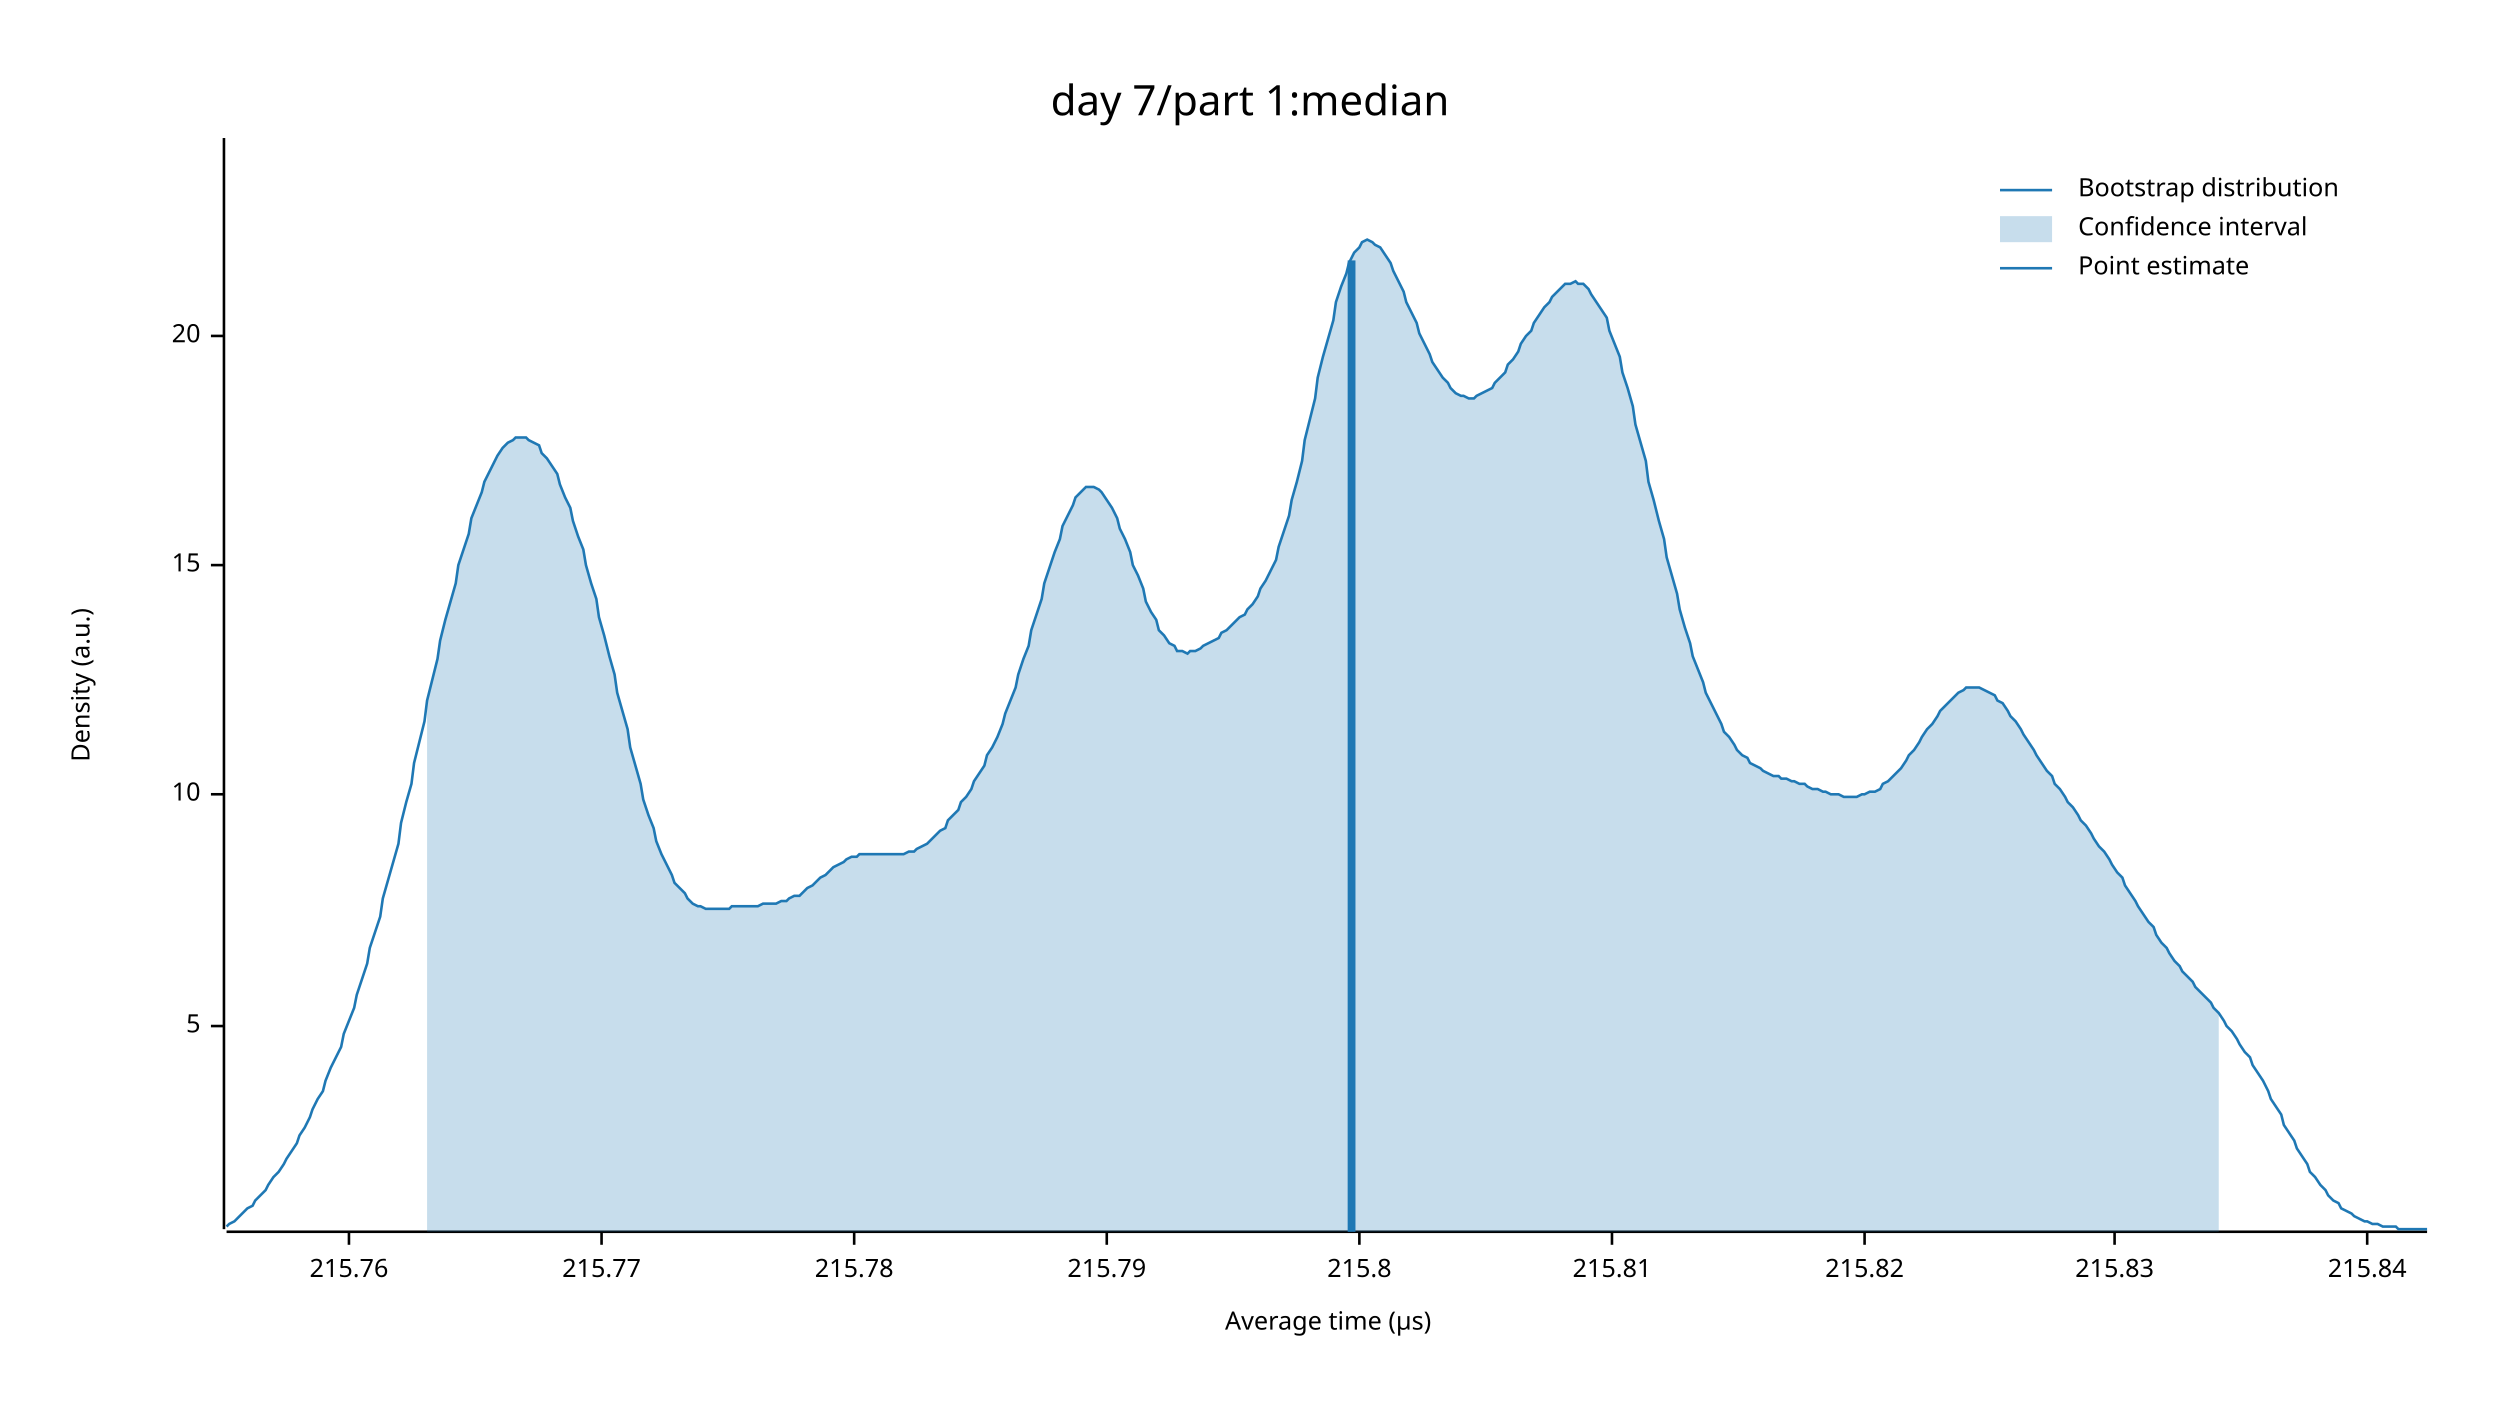
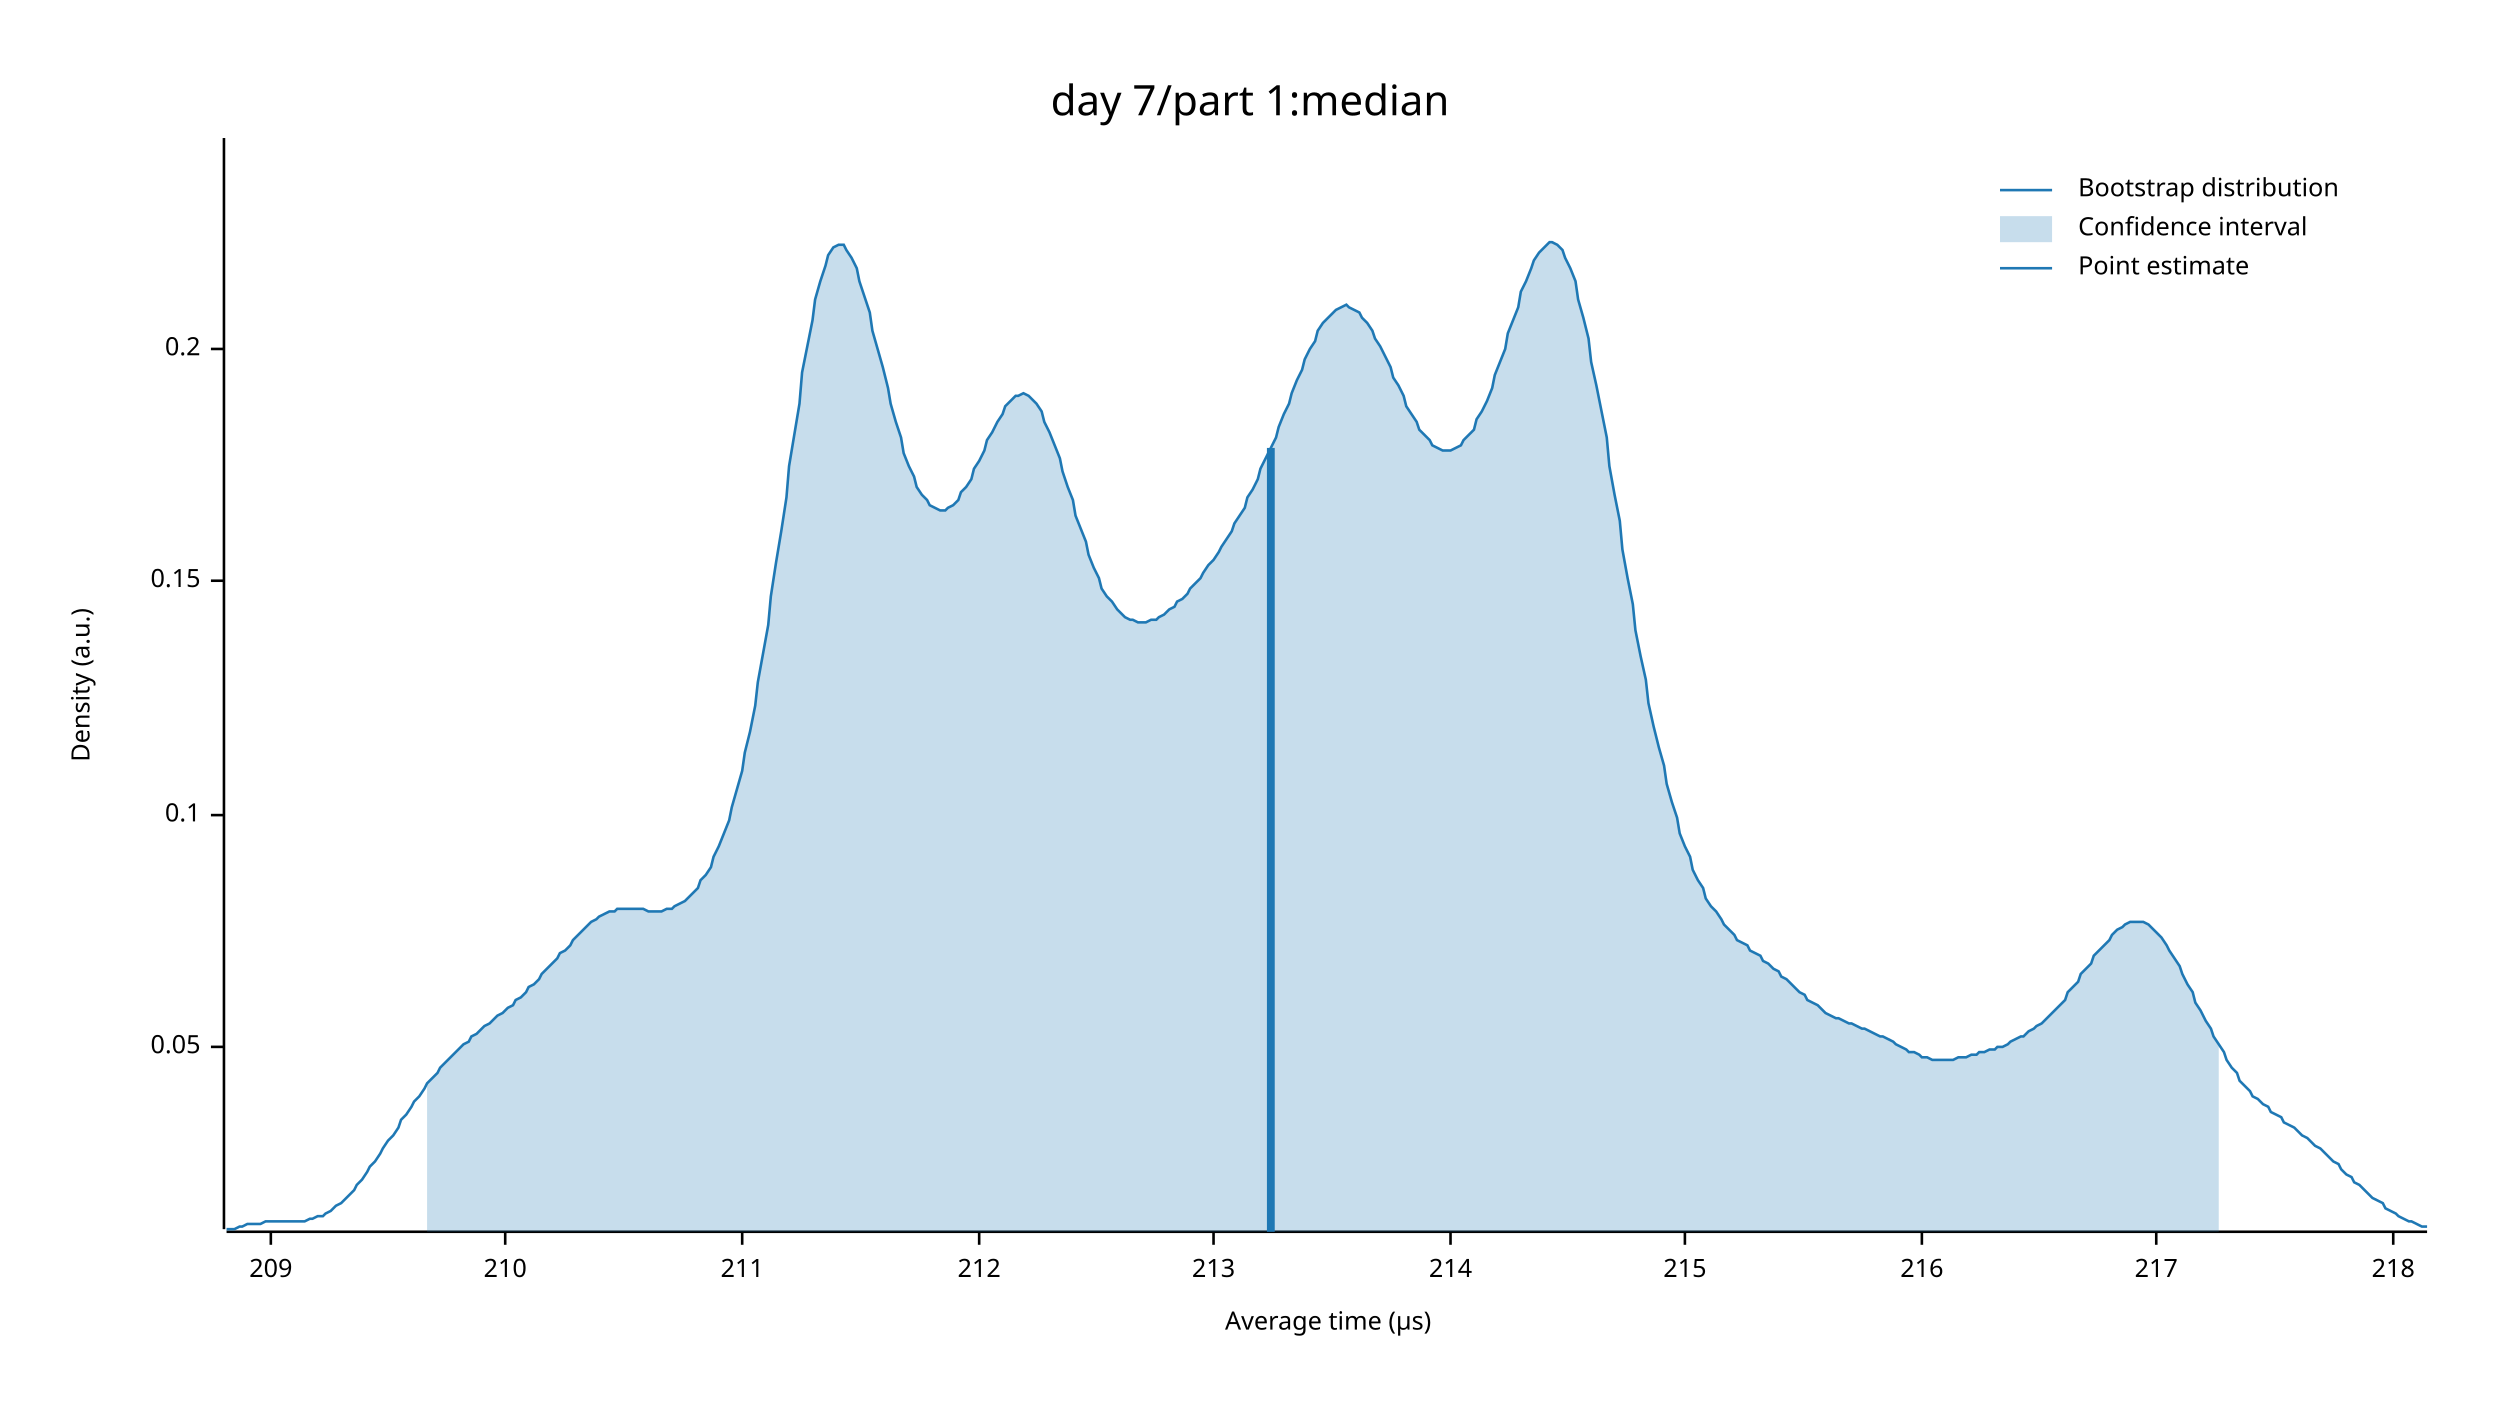
<svg xmlns="http://www.w3.org/2000/svg" width="960" height="540" viewBox="0 0 960 540">
  <text x="480" y="32" dy="0.76em" text-anchor="middle" font-family="sans-serif" font-size="16.129" opacity="1" fill="#000000">
day 7/part 1:median
</text>
  <text x="27" y="263" dy="0.76em" text-anchor="middle" font-family="sans-serif" font-size="9.677" opacity="1" fill="#000000" transform="rotate(270, 27, 263)">
Density (a.u.)
</text>
  <text x="510" y="513" dy="-0.5ex" text-anchor="middle" font-family="sans-serif" font-size="9.677" opacity="1" fill="#000000">
Average time (µs)
</text>
  <polyline fill="none" opacity="1" stroke="#000000" stroke-width="1" points="86,53 86,472 " />
-   <text x="77" y="394" dy="0.5ex" text-anchor="end" font-family="sans-serif" font-size="9.677" opacity="1" fill="#000000">
- 5
+   <text x="77" y="402" dy="0.5ex" text-anchor="end" font-family="sans-serif" font-size="9.677" opacity="1" fill="#000000">
+ 0.05
</text>
-   <polyline fill="none" opacity="1" stroke="#000000" stroke-width="1" points="81,394 86,394 " />
-   <text x="77" y="305" dy="0.5ex" text-anchor="end" font-family="sans-serif" font-size="9.677" opacity="1" fill="#000000">
- 10
+   <polyline fill="none" opacity="1" stroke="#000000" stroke-width="1" points="81,402 86,402 " />
+   <text x="77" y="313" dy="0.5ex" text-anchor="end" font-family="sans-serif" font-size="9.677" opacity="1" fill="#000000">
+ 0.1
</text>
-   <polyline fill="none" opacity="1" stroke="#000000" stroke-width="1" points="81,305 86,305 " />
-   <text x="77" y="217" dy="0.5ex" text-anchor="end" font-family="sans-serif" font-size="9.677" opacity="1" fill="#000000">
- 15
+   <polyline fill="none" opacity="1" stroke="#000000" stroke-width="1" points="81,313 86,313 " />
+   <text x="77" y="223" dy="0.5ex" text-anchor="end" font-family="sans-serif" font-size="9.677" opacity="1" fill="#000000">
+ 0.15
</text>
-   <polyline fill="none" opacity="1" stroke="#000000" stroke-width="1" points="81,217 86,217 " />
-   <text x="77" y="129" dy="0.5ex" text-anchor="end" font-family="sans-serif" font-size="9.677" opacity="1" fill="#000000">
- 20
+   <polyline fill="none" opacity="1" stroke="#000000" stroke-width="1" points="81,223 86,223 " />
+   <text x="77" y="134" dy="0.5ex" text-anchor="end" font-family="sans-serif" font-size="9.677" opacity="1" fill="#000000">
+ 0.2
</text>
-   <polyline fill="none" opacity="1" stroke="#000000" stroke-width="1" points="81,129 86,129 " />
+   <polyline fill="none" opacity="1" stroke="#000000" stroke-width="1" points="81,134 86,134 " />
  <polyline fill="none" opacity="1" stroke="#000000" stroke-width="1" points="87,473 932,473 " />
-   <text x="134" y="483" dy="0.76em" text-anchor="middle" font-family="sans-serif" font-size="9.677" opacity="1" fill="#000000">
- 215.76
+   <text x="104" y="483" dy="0.76em" text-anchor="middle" font-family="sans-serif" font-size="9.677" opacity="1" fill="#000000">
+ 209
</text>
-   <polyline fill="none" opacity="1" stroke="#000000" stroke-width="1" points="134,473 134,478 " />
-   <text x="231" y="483" dy="0.76em" text-anchor="middle" font-family="sans-serif" font-size="9.677" opacity="1" fill="#000000">
- 215.77
+   <polyline fill="none" opacity="1" stroke="#000000" stroke-width="1" points="104,473 104,478 " />
+   <text x="194" y="483" dy="0.76em" text-anchor="middle" font-family="sans-serif" font-size="9.677" opacity="1" fill="#000000">
+ 210
</text>
-   <polyline fill="none" opacity="1" stroke="#000000" stroke-width="1" points="231,473 231,478 " />
-   <text x="328" y="483" dy="0.76em" text-anchor="middle" font-family="sans-serif" font-size="9.677" opacity="1" fill="#000000">
- 215.78
+   <polyline fill="none" opacity="1" stroke="#000000" stroke-width="1" points="194,473 194,478 " />
+   <text x="285" y="483" dy="0.76em" text-anchor="middle" font-family="sans-serif" font-size="9.677" opacity="1" fill="#000000">
+ 211
</text>
-   <polyline fill="none" opacity="1" stroke="#000000" stroke-width="1" points="328,473 328,478 " />
-   <text x="425" y="483" dy="0.76em" text-anchor="middle" font-family="sans-serif" font-size="9.677" opacity="1" fill="#000000">
- 215.79
+   <polyline fill="none" opacity="1" stroke="#000000" stroke-width="1" points="285,473 285,478 " />
+   <text x="376" y="483" dy="0.76em" text-anchor="middle" font-family="sans-serif" font-size="9.677" opacity="1" fill="#000000">
+ 212
</text>
-   <polyline fill="none" opacity="1" stroke="#000000" stroke-width="1" points="425,473 425,478 " />
-   <text x="522" y="483" dy="0.76em" text-anchor="middle" font-family="sans-serif" font-size="9.677" opacity="1" fill="#000000">
- 215.8
+   <polyline fill="none" opacity="1" stroke="#000000" stroke-width="1" points="376,473 376,478 " />
+   <text x="466" y="483" dy="0.76em" text-anchor="middle" font-family="sans-serif" font-size="9.677" opacity="1" fill="#000000">
+ 213
</text>
-   <polyline fill="none" opacity="1" stroke="#000000" stroke-width="1" points="522,473 522,478 " />
-   <text x="619" y="483" dy="0.76em" text-anchor="middle" font-family="sans-serif" font-size="9.677" opacity="1" fill="#000000">
- 215.81
+   <polyline fill="none" opacity="1" stroke="#000000" stroke-width="1" points="466,473 466,478 " />
+   <text x="557" y="483" dy="0.76em" text-anchor="middle" font-family="sans-serif" font-size="9.677" opacity="1" fill="#000000">
+ 214
</text>
-   <polyline fill="none" opacity="1" stroke="#000000" stroke-width="1" points="619,473 619,478 " />
-   <text x="716" y="483" dy="0.76em" text-anchor="middle" font-family="sans-serif" font-size="9.677" opacity="1" fill="#000000">
- 215.82
+   <polyline fill="none" opacity="1" stroke="#000000" stroke-width="1" points="557,473 557,478 " />
+   <text x="647" y="483" dy="0.76em" text-anchor="middle" font-family="sans-serif" font-size="9.677" opacity="1" fill="#000000">
+ 215
</text>
-   <polyline fill="none" opacity="1" stroke="#000000" stroke-width="1" points="716,473 716,478 " />
-   <text x="812" y="483" dy="0.76em" text-anchor="middle" font-family="sans-serif" font-size="9.677" opacity="1" fill="#000000">
- 215.83
+   <polyline fill="none" opacity="1" stroke="#000000" stroke-width="1" points="647,473 647,478 " />
+   <text x="738" y="483" dy="0.76em" text-anchor="middle" font-family="sans-serif" font-size="9.677" opacity="1" fill="#000000">
+ 216
</text>
-   <polyline fill="none" opacity="1" stroke="#000000" stroke-width="1" points="812,473 812,478 " />
-   <text x="909" y="483" dy="0.76em" text-anchor="middle" font-family="sans-serif" font-size="9.677" opacity="1" fill="#000000">
- 215.84
+   <polyline fill="none" opacity="1" stroke="#000000" stroke-width="1" points="738,473 738,478 " />
+   <text x="828" y="483" dy="0.76em" text-anchor="middle" font-family="sans-serif" font-size="9.677" opacity="1" fill="#000000">
+ 217
</text>
-   <polyline fill="none" opacity="1" stroke="#000000" stroke-width="1" points="909,473 909,478 " />
-   <polyline fill="none" opacity="1" stroke="#1F78B4" stroke-width="1" points="87,471 88,470 90,469 92,467 93,466 95,464 97,463 98,461 100,459 102,457 103,455 105,452 107,450 109,447 110,445 112,442 114,439 115,436 117,433 119,429 120,426 122,422 124,419 125,415 127,410 129,406 131,402 132,397 134,392 136,387 137,382 139,376 141,370 142,364 144,358 146,352 147,345 149,338 151,331 153,324 154,316 156,308 158,301 159,293 161,285 163,277 164,269 166,261 168,253 169,246 171,238 173,231 175,224 176,217 178,211 180,205 181,199 183,194 185,189 186,185 188,181 190,177 191,175 193,172 195,170 197,169 198,168 200,168 202,168 203,169 205,170 207,171 208,174 210,176 212,179 214,182 215,186 217,191 219,195 220,200 222,206 224,211 225,217 227,224 229,230 230,237 232,244 234,252 236,259 237,266 239,273 241,280 242,287 244,294 246,301 247,307 249,313 251,318 252,323 254,328 256,332 258,336 259,339 261,341 263,343 264,345 266,347 268,348 269,348 271,349 273,349 274,349 276,349 278,349 280,349 281,348 283,348 285,348 286,348 288,348 290,348 291,348 293,347 295,347 296,347 298,347 300,346 302,346 303,345 305,344 307,344 308,343 310,341 312,340 313,339 315,337 317,336 318,335 320,333 322,332 324,331 325,330 327,329 329,329 330,328 332,328 334,328 335,328 337,328 339,328 341,328 342,328 344,328 346,328 347,328 349,327 351,327 352,326 354,325 356,324 357,323 359,321 361,319 363,318 364,315 366,313 368,311 369,308 371,306 373,303 374,300 376,297 378,294 379,290 381,287 383,283 385,278 386,274 388,269 390,264 391,259 393,253 395,248 396,242 398,236 400,230 401,224 403,218 405,212 407,207 408,202 410,198 412,194 413,191 415,189 417,187 418,187 420,187 422,188 423,189 425,192 427,195 429,199 430,203 432,207 434,212 435,217 437,221 439,226 440,231 442,235 444,238 445,242 447,244 449,247 451,248 452,250 454,250 456,251 457,250 459,250 461,249 462,248 464,247 466,246 468,245 469,243 471,242 473,240 474,239 476,237 478,236 479,234 481,232 483,229 484,226 486,223 488,219 490,215 491,210 493,204 495,198 496,192 498,185 500,177 501,169 503,161 505,153 506,145 508,137 510,130 512,123 513,116 515,110 517,105 518,101 520,97 522,95 523,93 525,92 527,93 528,94 530,95 532,98 534,101 535,104 537,108 539,112 540,116 542,120 544,124 545,128 547,132 549,136 550,139 552,142 554,145 556,147 557,149 559,151 561,152 562,152 564,153 566,153 567,152 569,151 571,150 573,149 574,147 576,145 578,143 579,140 581,138 583,135 584,132 586,129 588,127 589,124 591,121 593,118 595,116 596,114 598,112 600,110 601,109 603,109 605,108 606,109 608,109 610,111 611,113 613,116 615,119 617,122 618,127 620,132 622,137 623,143 625,149 627,156 628,163 630,170 632,177 633,185 635,192 637,200 639,207 640,214 642,221 644,228 645,234 647,241 649,247 650,252 652,257 654,262 655,266 657,270 659,274 661,278 662,281 664,283 666,286 667,288 669,290 671,291 672,293 674,294 676,295 677,296 679,297 681,298 683,298 684,299 686,299 688,300 689,300 691,301 693,301 694,302 696,303 698,303 700,304 701,304 703,305 705,305 706,305 708,306 710,306 711,306 713,306 715,305 716,305 718,304 720,304 722,303 723,301 725,300 727,298 728,297 730,295 732,292 733,290 735,288 737,285 738,283 740,280 742,278 744,275 745,273 747,271 749,269 750,268 752,266 754,265 755,264 757,264 759,264 760,264 762,265 764,266 766,267 767,269 769,270 771,273 772,275 774,277 776,280 777,282 779,285 781,288 782,290 784,293 786,296 788,298 789,301 791,303 793,306 794,308 796,310 798,313 799,315 801,317 803,320 804,322 806,325 808,327 810,330 811,332 813,335 815,337 816,340 818,343 820,346 821,348 823,351 825,354 827,356 828,359 830,362 832,364 833,366 835,369 837,371 838,373 840,375 842,377 843,379 845,381 847,383 849,385 850,387 852,389 854,392 855,394 857,396 859,399 860,401 862,404 864,406 865,409 867,412 869,415 871,419 872,422 874,425 876,428 877,432 879,435 881,438 882,441 884,444 886,447 887,450 889,452 891,455 893,457 894,459 896,461 898,462 899,464 901,465 903,466 904,467 906,468 908,469 909,469 911,470 913,470 915,471 916,471 918,471 920,471 921,472 923,472 925,472 926,472 928,472 930,472 932,472 " />
-   <polygon opacity="0.25" fill="#1F78B4" points="164,269 166,261 168,253 169,246 171,238 173,231 175,224 176,217 178,211 180,205 181,199 183,194 185,189 186,185 188,181 190,177 191,175 193,172 195,170 197,169 198,168 200,168 202,168 203,169 205,170 207,171 208,174 210,176 212,179 214,182 215,186 217,191 219,195 220,200 222,206 224,211 225,217 227,224 229,230 230,237 232,244 234,252 236,259 237,266 239,273 241,280 242,287 244,294 246,301 247,307 249,313 251,318 252,323 254,328 256,332 258,336 259,339 261,341 263,343 264,345 266,347 268,348 269,348 271,349 273,349 274,349 276,349 278,349 280,349 281,348 283,348 285,348 286,348 288,348 290,348 291,348 293,347 295,347 296,347 298,347 300,346 302,346 303,345 305,344 307,344 308,343 310,341 312,340 313,339 315,337 317,336 318,335 320,333 322,332 324,331 325,330 327,329 329,329 330,328 332,328 334,328 335,328 337,328 339,328 341,328 342,328 344,328 346,328 347,328 349,327 351,327 352,326 354,325 356,324 357,323 359,321 361,319 363,318 364,315 366,313 368,311 369,308 371,306 373,303 374,300 376,297 378,294 379,290 381,287 383,283 385,278 386,274 388,269 390,264 391,259 393,253 395,248 396,242 398,236 400,230 401,224 403,218 405,212 407,207 408,202 410,198 412,194 413,191 415,189 417,187 418,187 420,187 422,188 423,189 425,192 427,195 429,199 430,203 432,207 434,212 435,217 437,221 439,226 440,231 442,235 444,238 445,242 447,244 449,247 451,248 452,250 454,250 456,251 457,250 459,250 461,249 462,248 464,247 466,246 468,245 469,243 471,242 473,240 474,239 476,237 478,236 479,234 481,232 483,229 484,226 486,223 488,219 490,215 491,210 493,204 495,198 496,192 498,185 500,177 501,169 503,161 505,153 506,145 508,137 510,130 512,123 513,116 515,110 517,105 518,101 520,97 522,95 523,93 525,92 527,93 528,94 530,95 532,98 534,101 535,104 537,108 539,112 540,116 542,120 544,124 545,128 547,132 549,136 550,139 552,142 554,145 556,147 557,149 559,151 561,152 562,152 564,153 566,153 567,152 569,151 571,150 573,149 574,147 576,145 578,143 579,140 581,138 583,135 584,132 586,129 588,127 589,124 591,121 593,118 595,116 596,114 598,112 600,110 601,109 603,109 605,108 606,109 608,109 610,111 611,113 613,116 615,119 617,122 618,127 620,132 622,137 623,143 625,149 627,156 628,163 630,170 632,177 633,185 635,192 637,200 639,207 640,214 642,221 644,228 645,234 647,241 649,247 650,252 652,257 654,262 655,266 657,270 659,274 661,278 662,281 664,283 666,286 667,288 669,290 671,291 672,293 674,294 676,295 677,296 679,297 681,298 683,298 684,299 686,299 688,300 689,300 691,301 693,301 694,302 696,303 698,303 700,304 701,304 703,305 705,305 706,305 708,306 710,306 711,306 713,306 715,305 716,305 718,304 720,304 722,303 723,301 725,300 727,298 728,297 730,295 732,292 733,290 735,288 737,285 738,283 740,280 742,278 744,275 745,273 747,271 749,269 750,268 752,266 754,265 755,264 757,264 759,264 760,264 762,265 764,266 766,267 767,269 769,270 771,273 772,275 774,277 776,280 777,282 779,285 781,288 782,290 784,293 786,296 788,298 789,301 791,303 793,306 794,308 796,310 798,313 799,315 801,317 803,320 804,322 806,325 808,327 810,330 811,332 813,335 815,337 816,340 818,343 820,346 821,348 823,351 825,354 827,356 828,359 830,362 832,364 833,366 835,369 837,371 838,373 840,375 842,377 843,379 845,381 847,383 849,385 850,387 852,389 852,473 164,473 " />
-   <polyline fill="none" opacity="1" stroke="#1F78B4" stroke-width="3" points="519,473 519,100 " />
+   <polyline fill="none" opacity="1" stroke="#000000" stroke-width="1" points="828,473 828,478 " />
+   <text x="919" y="483" dy="0.76em" text-anchor="middle" font-family="sans-serif" font-size="9.677" opacity="1" fill="#000000">
+ 218
+ </text>
+   <polyline fill="none" opacity="1" stroke="#000000" stroke-width="1" points="919,473 919,478 " />
+   <polyline fill="none" opacity="1" stroke="#1F78B4" stroke-width="1" points="87,472 88,472 90,472 92,471 93,471 95,470 97,470 98,470 100,470 102,469 103,469 105,469 107,469 109,469 110,469 112,469 114,469 115,469 117,469 119,468 120,468 122,467 124,467 125,466 127,465 129,463 131,462 132,461 134,459 136,457 137,455 139,453 141,450 142,448 144,446 146,443 147,441 149,438 151,436 153,433 154,430 156,428 158,425 159,423 161,421 163,418 164,416 166,414 168,412 169,410 171,408 173,406 175,404 176,403 178,401 180,400 181,398 183,397 185,395 186,394 188,393 190,391 191,390 193,389 195,387 197,386 198,384 200,383 202,381 203,379 205,378 207,376 208,374 210,372 212,370 214,368 215,366 217,365 219,363 220,361 222,359 224,357 225,356 227,354 229,353 230,352 232,351 234,350 236,350 237,349 239,349 241,349 242,349 244,349 246,349 247,349 249,350 251,350 252,350 254,350 256,349 258,349 259,348 261,347 263,346 264,345 266,343 268,341 269,338 271,336 273,333 274,329 276,325 278,320 280,315 281,310 283,303 285,296 286,289 288,281 290,271 291,262 293,251 295,240 296,229 298,216 300,204 302,191 303,179 305,167 307,155 308,143 310,133 312,123 313,115 315,108 317,102 318,98 320,95 322,94 324,94 325,96 327,99 329,103 330,108 332,114 334,120 335,127 337,134 339,141 341,149 342,155 344,162 346,168 347,174 349,179 351,183 352,187 354,190 356,192 357,194 359,195 361,196 363,196 364,195 366,194 368,192 369,189 371,187 373,184 374,180 376,177 378,173 379,169 381,166 383,162 385,159 386,156 388,154 390,152 391,152 393,151 395,152 396,153 398,155 400,158 401,162 403,166 405,171 407,176 408,181 410,187 412,192 413,198 415,203 417,208 418,213 420,218 422,222 423,226 425,229 427,231 429,234 430,235 432,237 434,238 435,238 437,239 439,239 440,239 442,238 444,238 445,237 447,236 449,234 451,233 452,231 454,230 456,228 457,226 459,224 461,222 462,220 464,217 466,215 468,212 469,210 471,207 473,204 474,201 476,198 478,195 479,191 481,188 483,184 484,180 486,176 488,172 490,168 491,164 493,159 495,155 496,151 498,146 500,142 501,138 503,134 505,131 506,127 508,124 510,122 512,120 513,119 515,118 517,117 518,118 520,119 522,120 523,122 525,124 527,127 528,130 530,133 532,137 534,141 535,145 537,148 539,152 540,156 542,159 544,162 545,165 547,167 549,169 550,171 552,172 554,173 556,173 557,173 559,172 561,171 562,169 564,167 566,165 567,161 569,158 571,154 573,149 574,144 576,139 578,134 579,128 581,123 583,118 584,112 586,108 588,103 589,100 591,97 593,95 595,93 596,93 598,94 600,96 601,99 603,103 605,108 606,115 608,122 610,130 611,139 613,148 615,158 617,168 618,179 620,190 622,200 623,211 625,222 627,232 628,242 630,252 632,261 633,270 635,279 637,287 639,294 640,301 642,308 644,314 645,320 647,325 649,329 650,334 652,338 654,341 655,345 657,348 659,350 661,353 662,355 664,357 666,359 667,361 669,362 671,363 672,365 674,366 676,367 677,369 679,370 681,372 683,373 684,375 686,376 688,378 689,379 691,381 693,382 694,384 696,385 698,386 700,388 701,389 703,390 705,391 706,391 708,392 710,393 711,393 713,394 715,395 716,395 718,396 720,397 722,398 723,398 725,399 727,400 728,401 730,402 732,403 733,404 735,404 737,405 738,406 740,406 742,407 744,407 745,407 747,407 749,407 750,407 752,406 754,406 755,406 757,405 759,405 760,404 762,404 764,403 766,403 767,402 769,402 771,401 772,400 774,399 776,398 777,398 779,396 781,395 782,394 784,393 786,391 788,389 789,388 791,386 793,384 794,381 796,379 798,377 799,374 801,372 803,370 804,367 806,365 808,363 810,361 811,359 813,357 815,356 816,355 818,354 820,354 821,354 823,354 825,355 827,357 828,358 830,360 832,363 833,365 835,368 837,371 838,374 840,378 842,381 843,385 845,388 847,392 849,395 850,398 852,401 854,404 855,407 857,410 859,412 860,415 862,417 864,419 865,421 867,422 869,424 871,425 872,427 874,428 876,429 877,431 879,432 881,433 882,434 884,436 886,437 887,438 889,440 891,441 893,443 894,444 896,446 898,447 899,449 901,451 903,452 904,454 906,455 908,457 909,458 911,460 913,461 915,462 916,464 918,465 920,466 921,467 923,468 925,469 926,469 928,470 930,471 932,471 " />
+   <polygon opacity="0.25" fill="#1F78B4" points="164,416 166,414 168,412 169,410 171,408 173,406 175,404 176,403 178,401 180,400 181,398 183,397 185,395 186,394 188,393 190,391 191,390 193,389 195,387 197,386 198,384 200,383 202,381 203,379 205,378 207,376 208,374 210,372 212,370 214,368 215,366 217,365 219,363 220,361 222,359 224,357 225,356 227,354 229,353 230,352 232,351 234,350 236,350 237,349 239,349 241,349 242,349 244,349 246,349 247,349 249,350 251,350 252,350 254,350 256,349 258,349 259,348 261,347 263,346 264,345 266,343 268,341 269,338 271,336 273,333 274,329 276,325 278,320 280,315 281,310 283,303 285,296 286,289 288,281 290,271 291,262 293,251 295,240 296,229 298,216 300,204 302,191 303,179 305,167 307,155 308,143 310,133 312,123 313,115 315,108 317,102 318,98 320,95 322,94 324,94 325,96 327,99 329,103 330,108 332,114 334,120 335,127 337,134 339,141 341,149 342,155 344,162 346,168 347,174 349,179 351,183 352,187 354,190 356,192 357,194 359,195 361,196 363,196 364,195 366,194 368,192 369,189 371,187 373,184 374,180 376,177 378,173 379,169 381,166 383,162 385,159 386,156 388,154 390,152 391,152 393,151 395,152 396,153 398,155 400,158 401,162 403,166 405,171 407,176 408,181 410,187 412,192 413,198 415,203 417,208 418,213 420,218 422,222 423,226 425,229 427,231 429,234 430,235 432,237 434,238 435,238 437,239 439,239 440,239 442,238 444,238 445,237 447,236 449,234 451,233 452,231 454,230 456,228 457,226 459,224 461,222 462,220 464,217 466,215 468,212 469,210 471,207 473,204 474,201 476,198 478,195 479,191 481,188 483,184 484,180 486,176 488,172 490,168 491,164 493,159 495,155 496,151 498,146 500,142 501,138 503,134 505,131 506,127 508,124 510,122 512,120 513,119 515,118 517,117 518,118 520,119 522,120 523,122 525,124 527,127 528,130 530,133 532,137 534,141 535,145 537,148 539,152 540,156 542,159 544,162 545,165 547,167 549,169 550,171 552,172 554,173 556,173 557,173 559,172 561,171 562,169 564,167 566,165 567,161 569,158 571,154 573,149 574,144 576,139 578,134 579,128 581,123 583,118 584,112 586,108 588,103 589,100 591,97 593,95 595,93 596,93 598,94 600,96 601,99 603,103 605,108 606,115 608,122 610,130 611,139 613,148 615,158 617,168 618,179 620,190 622,200 623,211 625,222 627,232 628,242 630,252 632,261 633,270 635,279 637,287 639,294 640,301 642,308 644,314 645,320 647,325 649,329 650,334 652,338 654,341 655,345 657,348 659,350 661,353 662,355 664,357 666,359 667,361 669,362 671,363 672,365 674,366 676,367 677,369 679,370 681,372 683,373 684,375 686,376 688,378 689,379 691,381 693,382 694,384 696,385 698,386 700,388 701,389 703,390 705,391 706,391 708,392 710,393 711,393 713,394 715,395 716,395 718,396 720,397 722,398 723,398 725,399 727,400 728,401 730,402 732,403 733,404 735,404 737,405 738,406 740,406 742,407 744,407 745,407 747,407 749,407 750,407 752,406 754,406 755,406 757,405 759,405 760,404 762,404 764,403 766,403 767,402 769,402 771,401 772,400 774,399 776,398 777,398 779,396 781,395 782,394 784,393 786,391 788,389 789,388 791,386 793,384 794,381 796,379 798,377 799,374 801,372 803,370 804,367 806,365 808,363 810,361 811,359 813,357 815,356 816,355 818,354 820,354 821,354 823,354 825,355 827,357 828,358 830,360 832,363 833,365 835,368 837,371 838,374 840,378 842,381 843,385 845,388 847,392 849,395 850,398 852,401 852,473 164,473 " />
+   <polyline fill="none" opacity="1" stroke="#1F78B4" stroke-width="3" points="488,473 488,172 " />
  <text x="798" y="68" dy="0.76em" text-anchor="start" font-family="sans-serif" font-size="9.677" opacity="1" fill="#000000">
Bootstrap distribution
</text>
  <text x="798" y="83" dy="0.76em" text-anchor="start" font-family="sans-serif" font-size="9.677" opacity="1" fill="#000000">
Confidence interval
</text>
  <text x="798" y="98" dy="0.76em" text-anchor="start" font-family="sans-serif" font-size="9.677" opacity="1" fill="#000000">
Point estimate
</text>
  <polyline fill="none" opacity="1" stroke="#1F78B4" stroke-width="1" points="768,73 788,73 " />
  <rect x="768" y="83" width="20" height="10" opacity="0.25" fill="#1F78B4" stroke="none" />
  <polyline fill="none" opacity="1" stroke="#1F78B4" stroke-width="1" points="768,103 788,103 " />
</svg>
